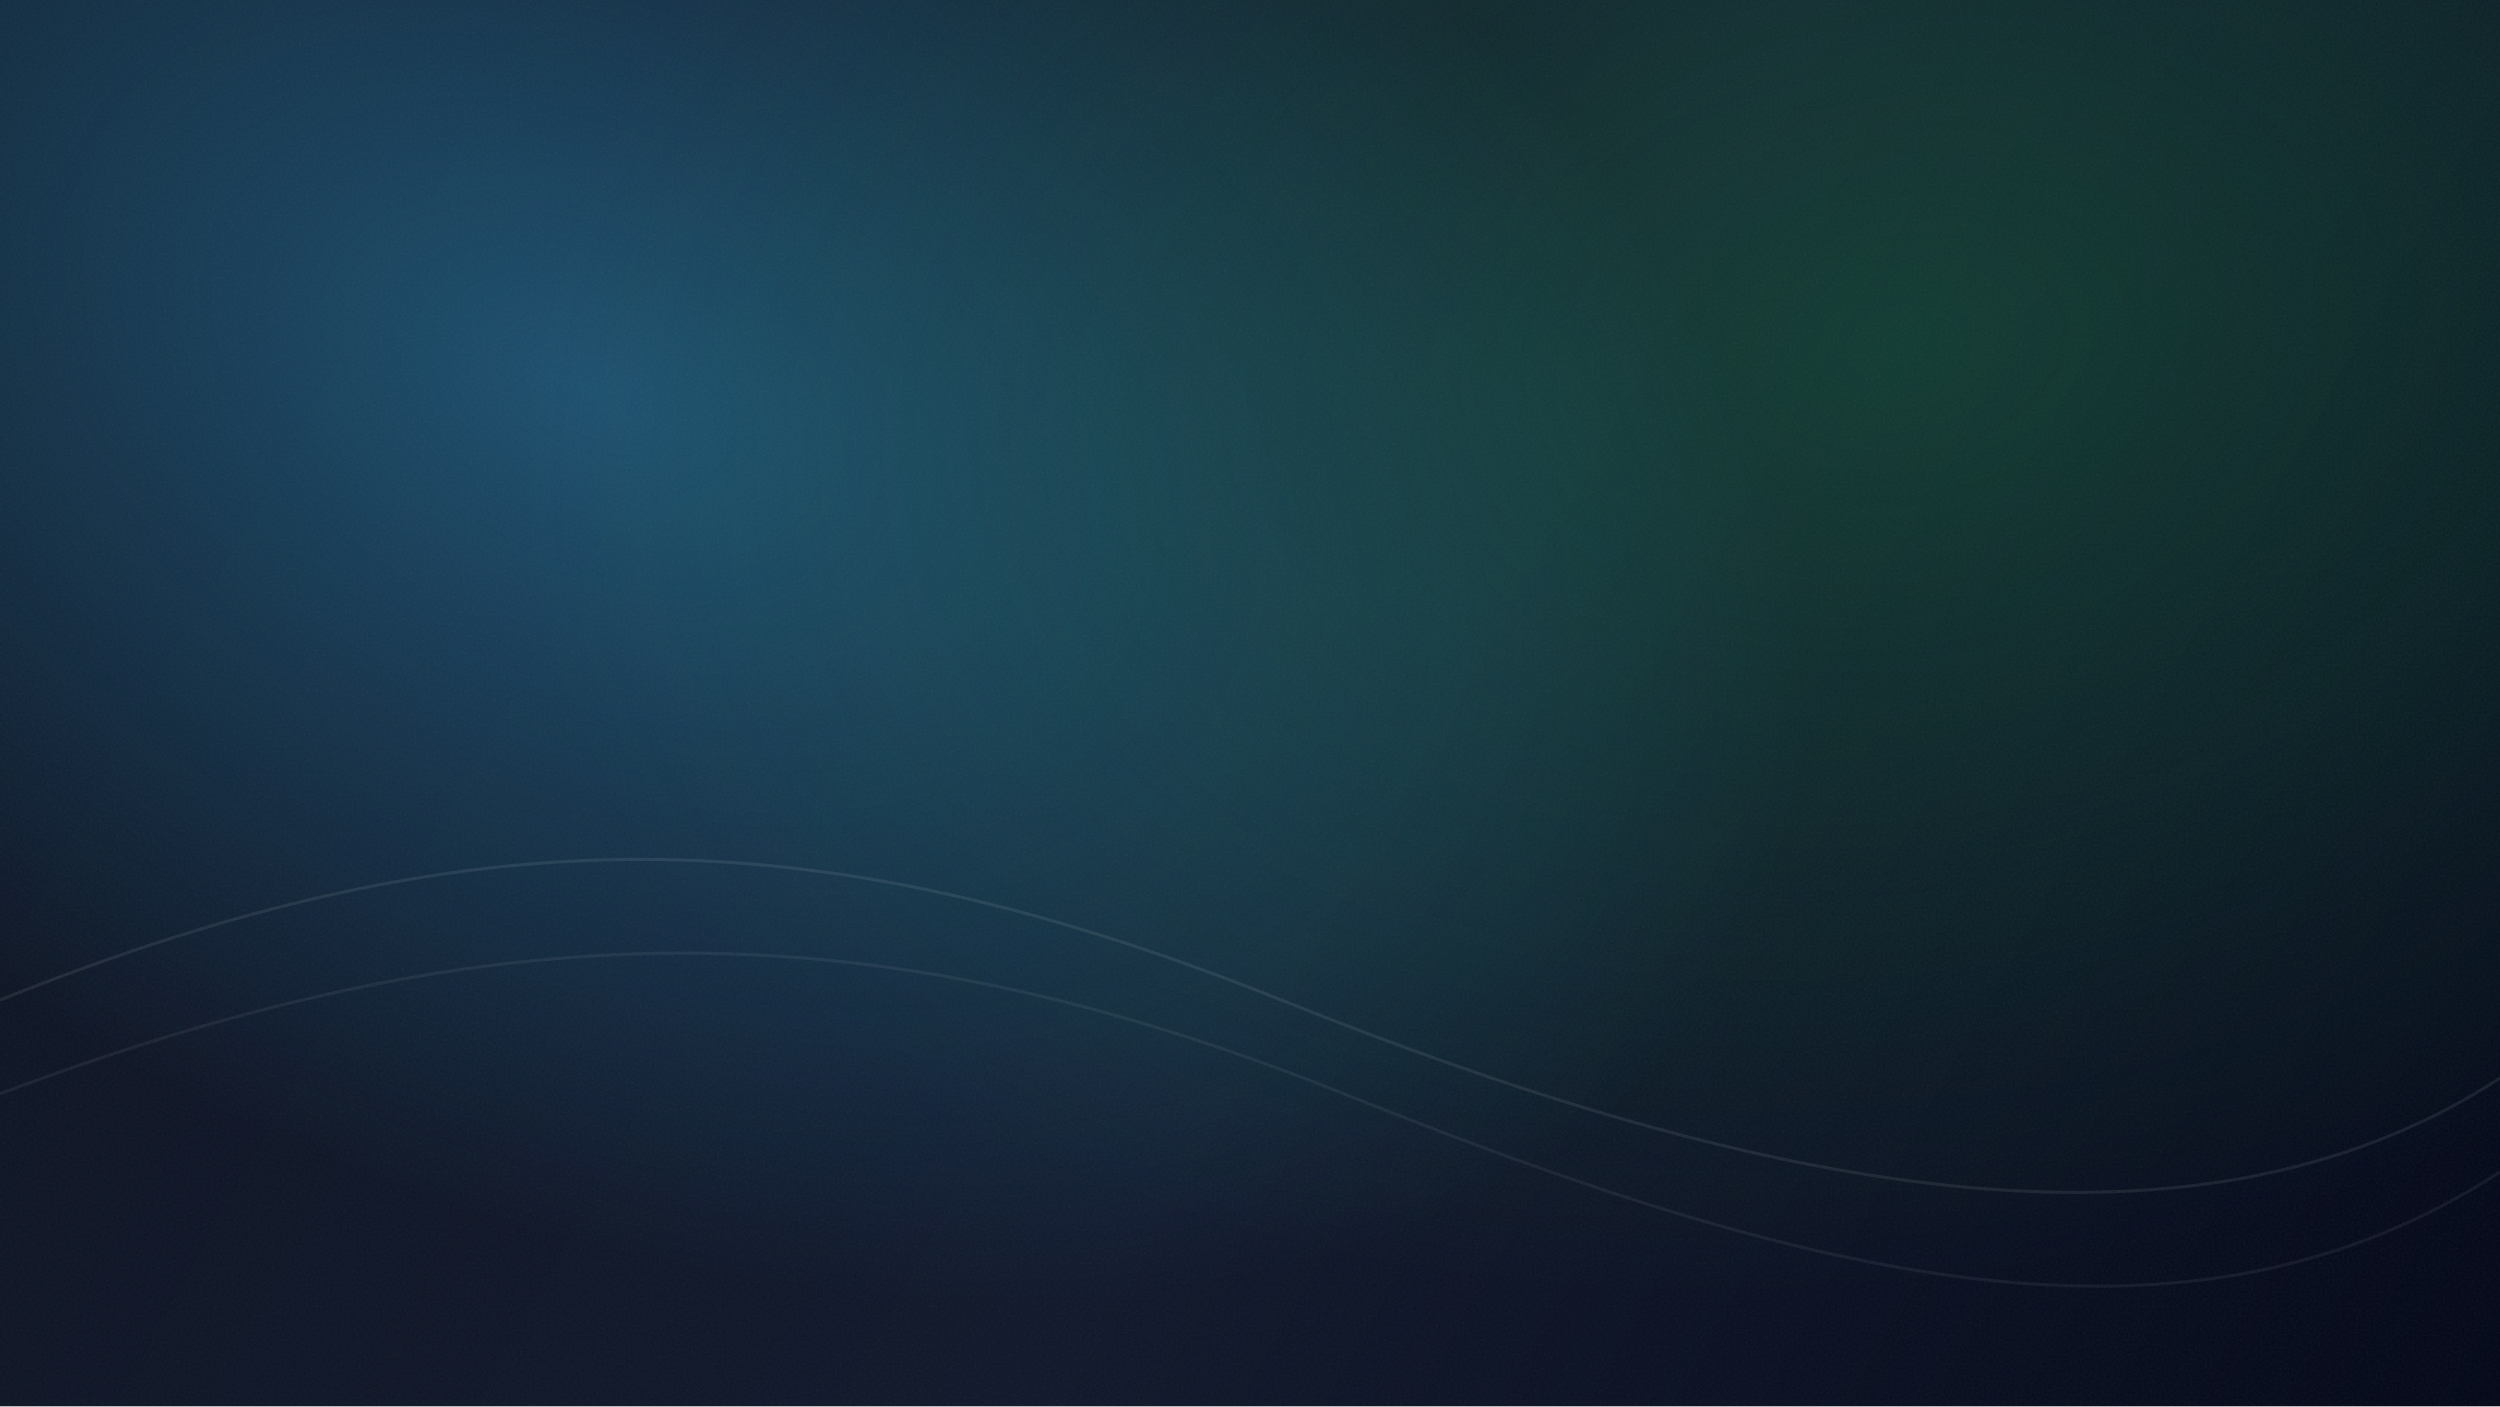
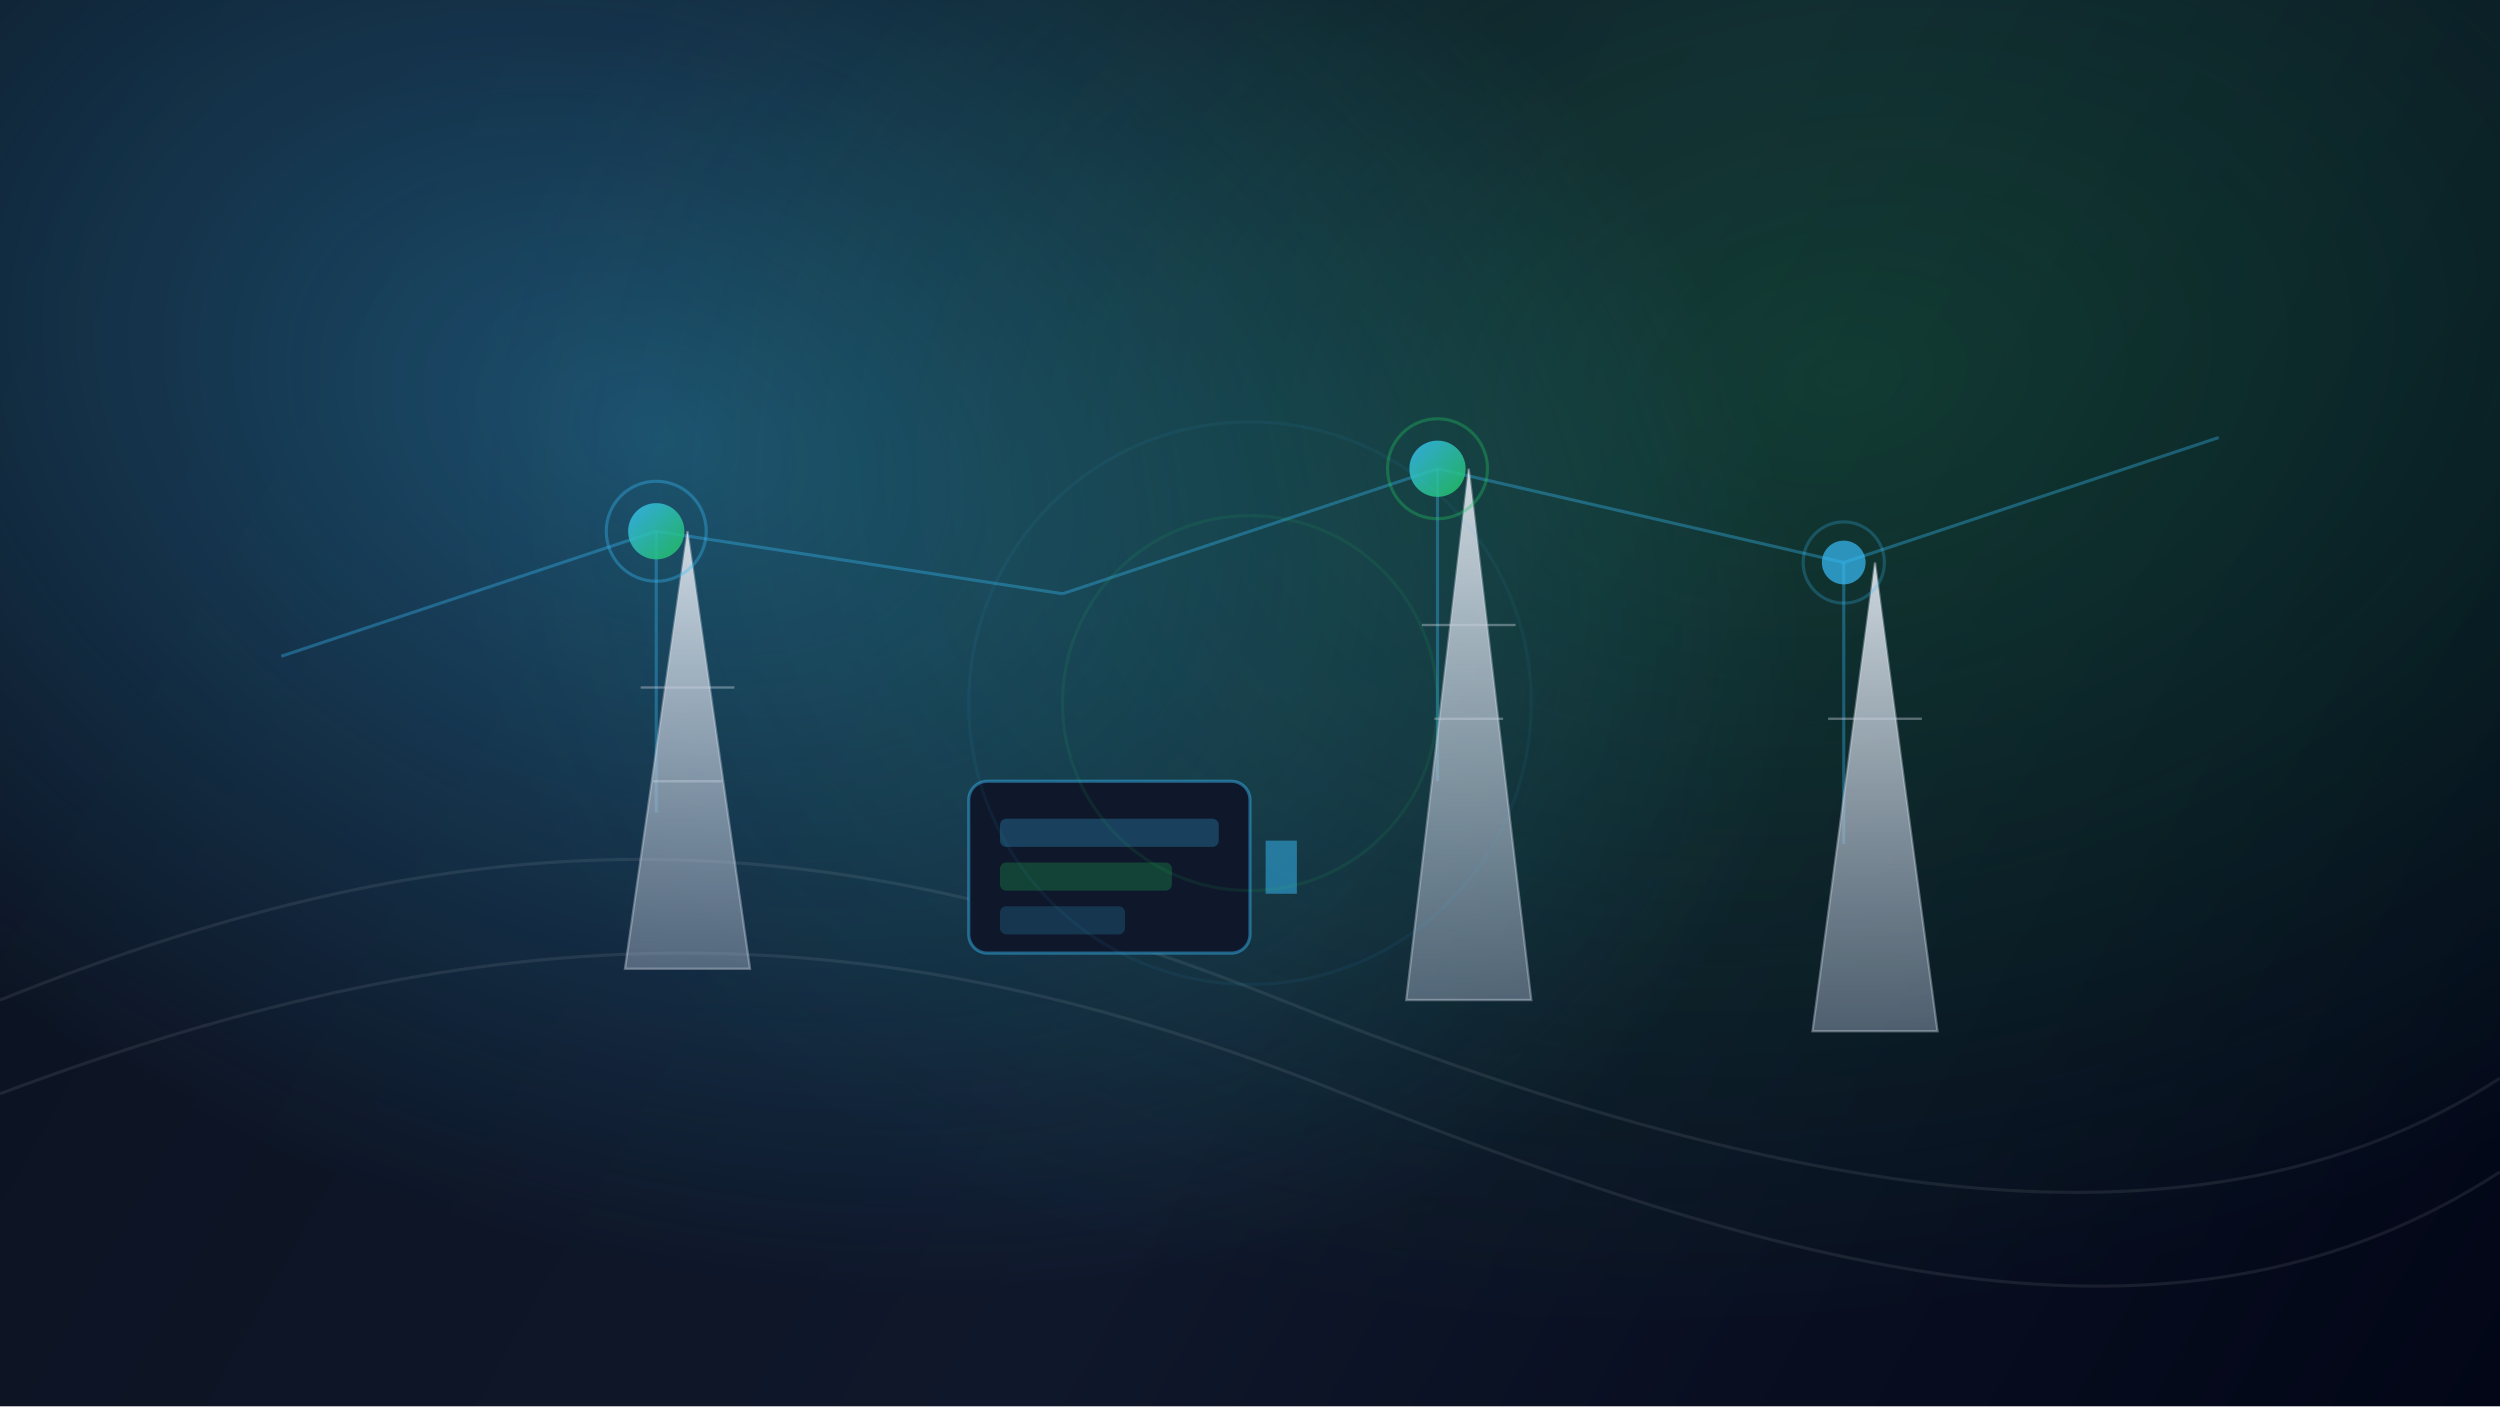
<svg xmlns="http://www.w3.org/2000/svg" width="1600" height="900" viewBox="0 0 1600 900" fill="none">
  <defs>
-     <linearGradient id="g1" x1="0" y1="0" x2="1600" y2="900" gradientUnits="userSpaceOnUse">
+     <linearGradient id="bg" x1="0" y1="0" x2="1600" y2="900" gradientUnits="userSpaceOnUse">
      <stop stop-color="#0B1220" />
      <stop offset="0.55" stop-color="#0F172A" />
      <stop offset="1" stop-color="#020617" />
    </linearGradient>
-     <radialGradient id="r1" cx="0" cy="0" r="1" gradientUnits="userSpaceOnUse" gradientTransform="translate(380 250) rotate(25) scale(820 520)">
+     <radialGradient id="glow1" cx="0" cy="0" r="1" gradientUnits="userSpaceOnUse" gradientTransform="translate(420 280) rotate(20) scale(760 520)">
      <stop stop-color="#38BDF8" stop-opacity="0.35" />
      <stop offset="1" stop-color="#38BDF8" stop-opacity="0" />
    </radialGradient>
-     <radialGradient id="r2" cx="0" cy="0" r="1" gradientUnits="userSpaceOnUse" gradientTransform="translate(1220 220) rotate(-10) scale(900 600)">
+     <radialGradient id="glow2" cx="0" cy="0" r="1" gradientUnits="userSpaceOnUse" gradientTransform="translate(1180 240) rotate(-10) scale(900 600)">
      <stop stop-color="#22C55E" stop-opacity="0.22" />
      <stop offset="1" stop-color="#22C55E" stop-opacity="0" />
    </radialGradient>
-     <filter id="n" x="-20%" y="-20%" width="140%" height="140%">
-       <feTurbulence type="fractalNoise" baseFrequency="0.65" numOctaves="2" stitchTiles="stitch" />
-       <feColorMatrix type="matrix" values="1 0 0 0 0  0 1 0 0 0  0 0 1 0 0  0 0 0 .06 0" />
-     </filter>
+     <linearGradient id="tower" x1="0" y1="0" x2="0" y2="1">
+       <stop stop-color="#E2E8F0" stop-opacity="0.9" />
+       <stop offset="1" stop-color="#94A3B8" stop-opacity="0.5" />
+     </linearGradient>
+     <linearGradient id="node" x1="0" y1="0" x2="1" y2="1">
+       <stop stop-color="#38BDF8" />
+       <stop offset="1" stop-color="#22C55E" />
+     </linearGradient>
  </defs>
-   <rect width="1600" height="900" fill="url(#g1)" />
-   <rect width="1600" height="900" fill="url(#r1)" />
-   <rect width="1600" height="900" fill="url(#r2)" />
-   <rect width="1600" height="900" filter="url(#n)" />
-   <path d="M0 640 C 300 520, 520 520, 820 640 S 1400 820, 1600 690" stroke="white" stroke-opacity="0.08" stroke-width="2" fill="none" />
-   <path d="M0 700 C 320 580, 560 580, 860 700 S 1400 880, 1600 750" stroke="white" stroke-opacity="0.06" stroke-width="2" fill="none" />
+   <rect width="1600" height="900" fill="url(#bg)" />
+   <rect width="1600" height="900" fill="url(#glow1)" />
+   <rect width="1600" height="900" fill="url(#glow2)" />
+   <g opacity="0.08">
+     <path d="M0 640 C 300 520, 520 520, 820 640 S 1400 820, 1600 690" stroke="white" stroke-width="2" fill="none" />
+     <path d="M0 700 C 320 580, 560 580, 860 700 S 1400 880, 1600 750" stroke="white" stroke-width="2" fill="none" />
+   </g>
+   <g stroke="#38BDF8" stroke-opacity="0.35" stroke-width="2" fill="none">
+     <path d="M180 420 L420 340" />
+     <path d="M420 340 L680 380" />
+     <path d="M680 380 L920 300" />
+     <path d="M920 300 L1180 360" />
+     <path d="M1180 360 L1420 280" />
+     <path d="M420 340 L420 520" />
+     <path d="M920 300 L920 500" />
+     <path d="M1180 360 L1180 540" />
+   </g>
+   <g fill="url(#tower)" stroke="#CBD5E1" stroke-opacity="0.4" stroke-width="1.5">
+     <path d="M400 620 L440 340 L480 620 Z" />
+     <path d="M410 440 H470" />
+     <path d="M418 500 H462" />
+     <path d="M900 640 L940 300 L980 640 Z" />
+     <path d="M910 400 H970" />
+     <path d="M918 460 H962" />
+     <path d="M1160 660 L1200 360 L1240 660 Z" />
+     <path d="M1170 460 H1230" />
+   </g>
+   <g>
+     <circle cx="420" cy="340" r="18" fill="url(#node)" fill-opacity="0.85" />
+     <circle cx="420" cy="340" r="32" stroke="#38BDF8" stroke-opacity="0.35" stroke-width="2" fill="none" />
+     <circle cx="920" cy="300" r="18" fill="url(#node)" fill-opacity="0.85" />
+     <circle cx="920" cy="300" r="32" stroke="#22C55E" stroke-opacity="0.35" stroke-width="2" fill="none" />
+     <circle cx="1180" cy="360" r="14" fill="#38BDF8" fill-opacity="0.7" />
+     <circle cx="1180" cy="360" r="26" stroke="#38BDF8" stroke-opacity="0.25" stroke-width="2" fill="none" />
+   </g>
+   <g transform="translate(620 500)">
+     <rect x="0" y="0" width="180" height="110" rx="12" fill="#0F172A" stroke="#38BDF8" stroke-opacity="0.45" stroke-width="2" />
+     <rect x="20" y="24" width="140" height="18" rx="4" fill="#38BDF8" fill-opacity="0.25" />
+     <rect x="20" y="52" width="110" height="18" rx="4" fill="#22C55E" fill-opacity="0.25" />
+     <rect x="20" y="80" width="80" height="18" rx="4" fill="#38BDF8" fill-opacity="0.18" />
+     <path d="M190 38 H210 V72 H190 Z" fill="#38BDF8" fill-opacity="0.5" />
+   </g>
+   <g opacity="0.5">
+     <circle cx="800" cy="450" r="120" stroke="#22C55E" stroke-opacity="0.2" stroke-width="2" fill="none" />
+     <circle cx="800" cy="450" r="180" stroke="#38BDF8" stroke-opacity="0.12" stroke-width="2" fill="none" />
+   </g>
</svg>
